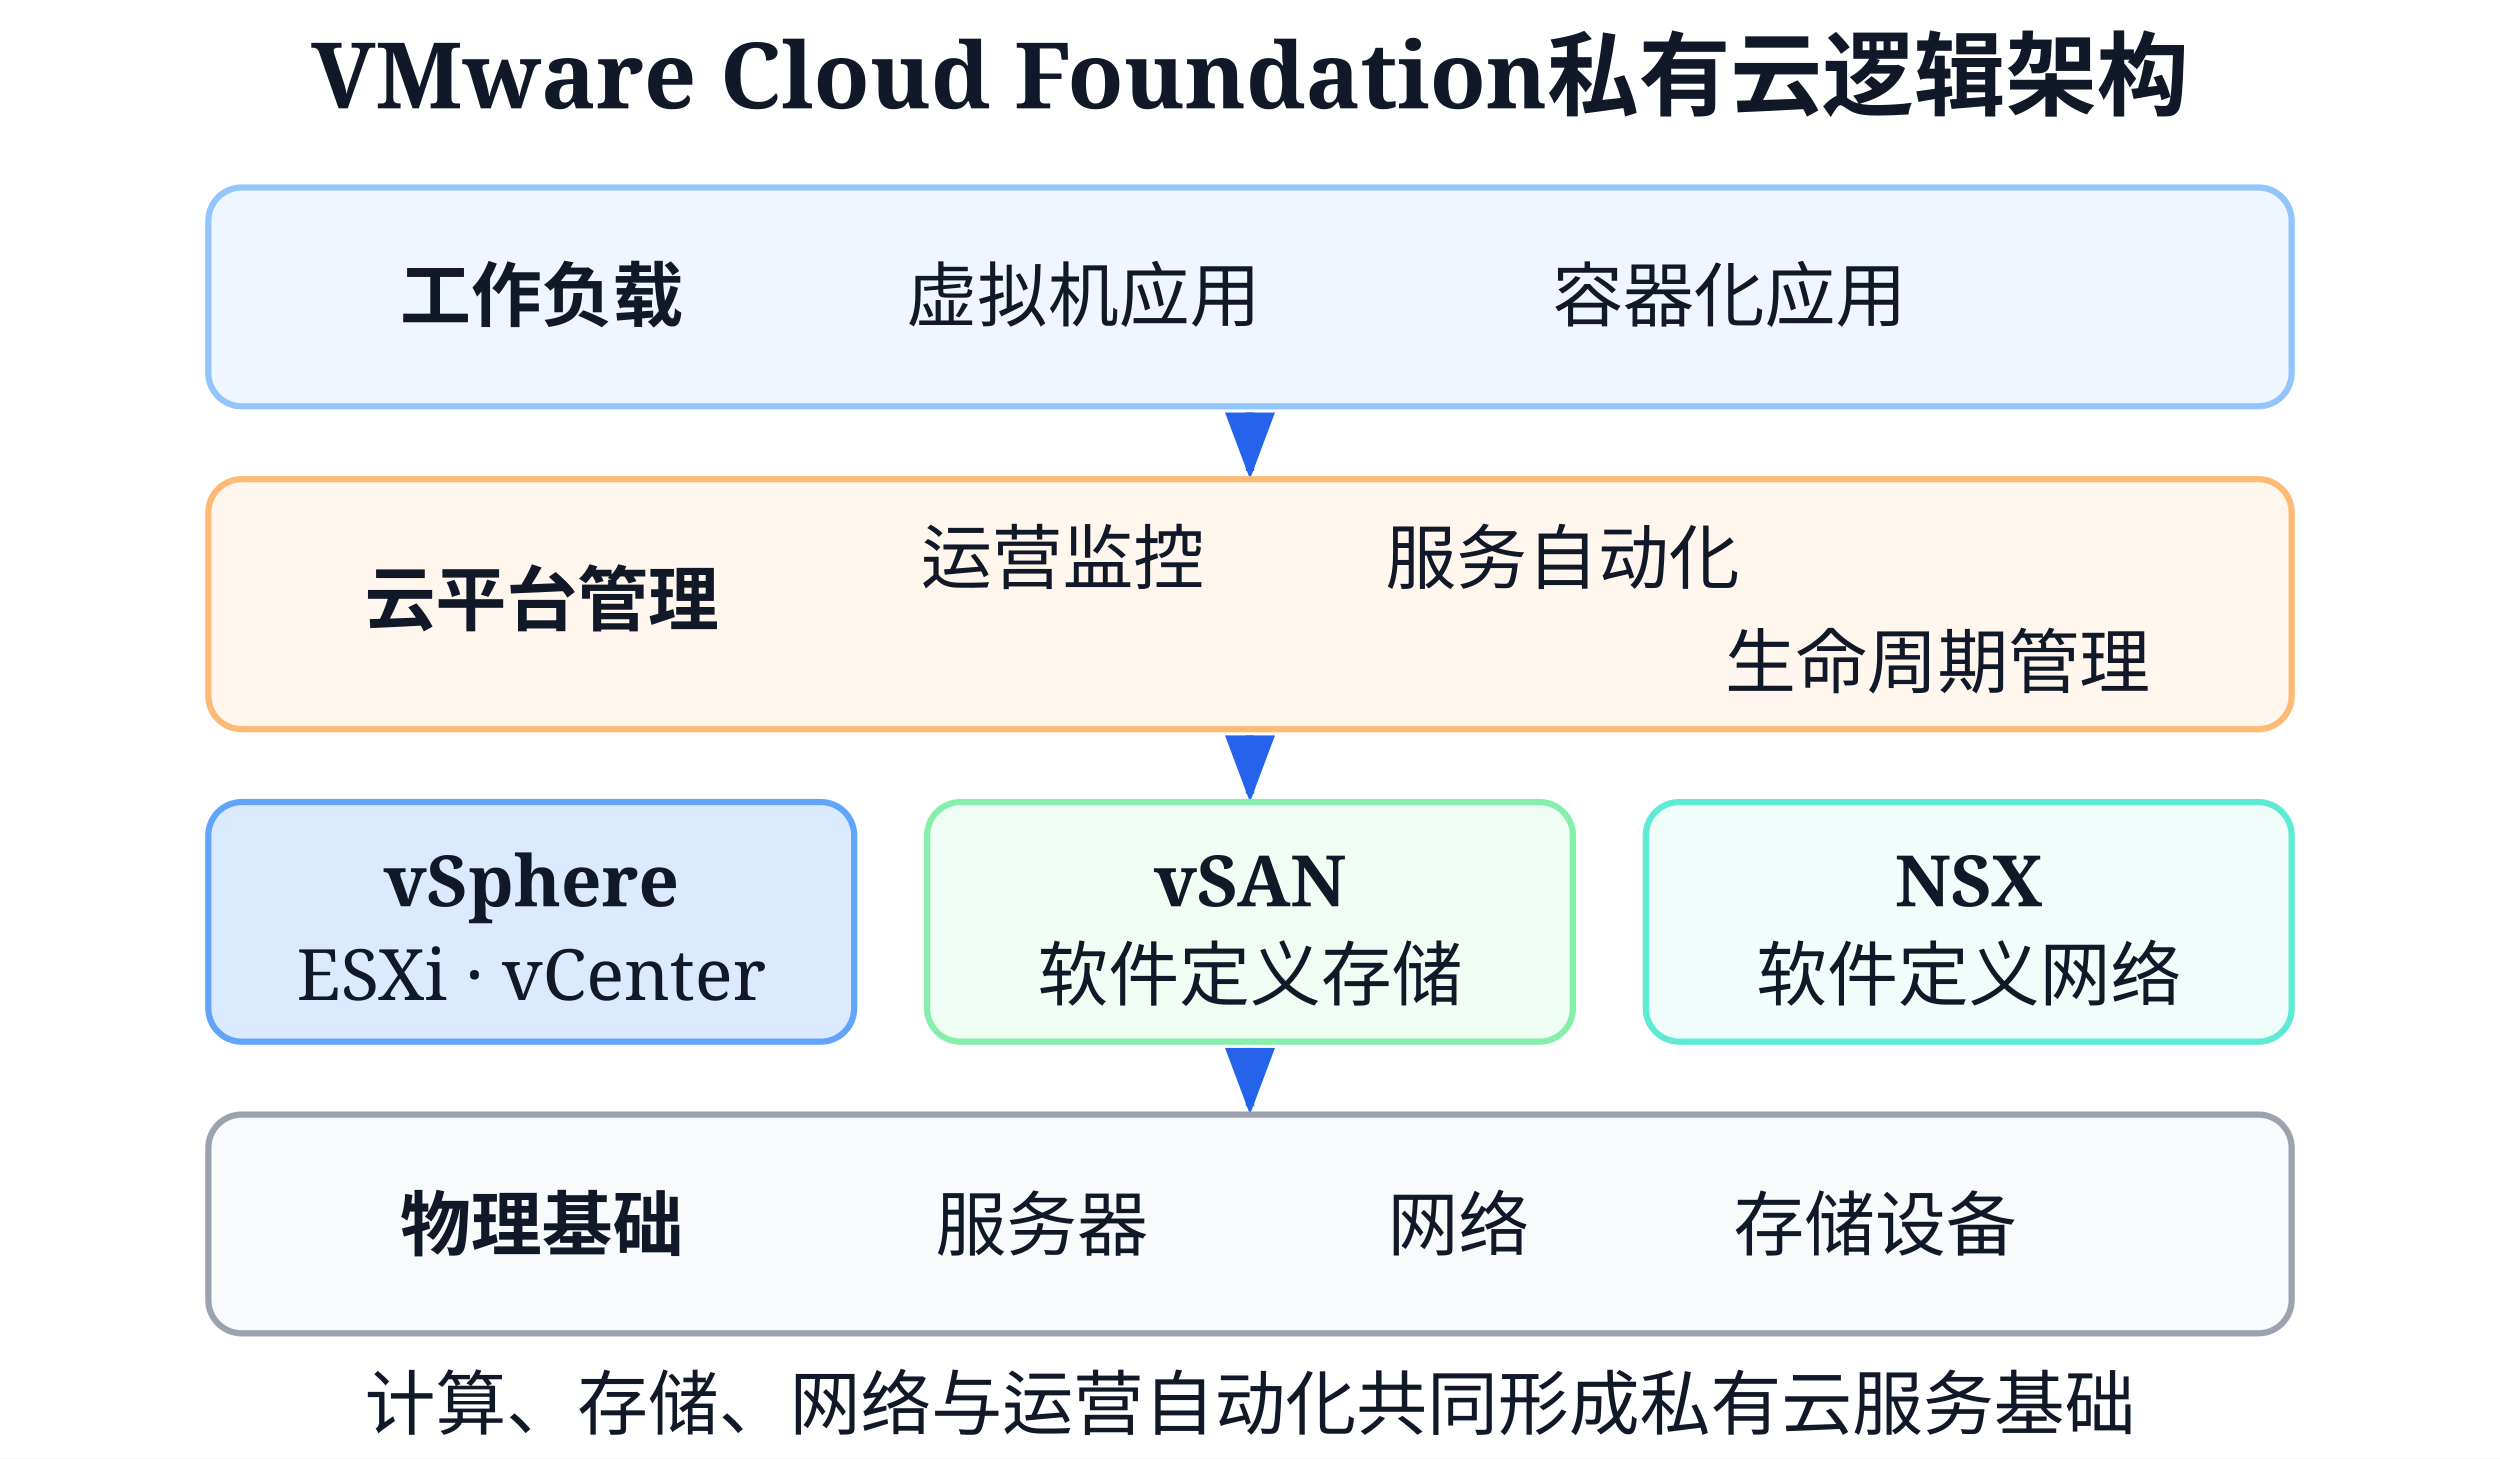
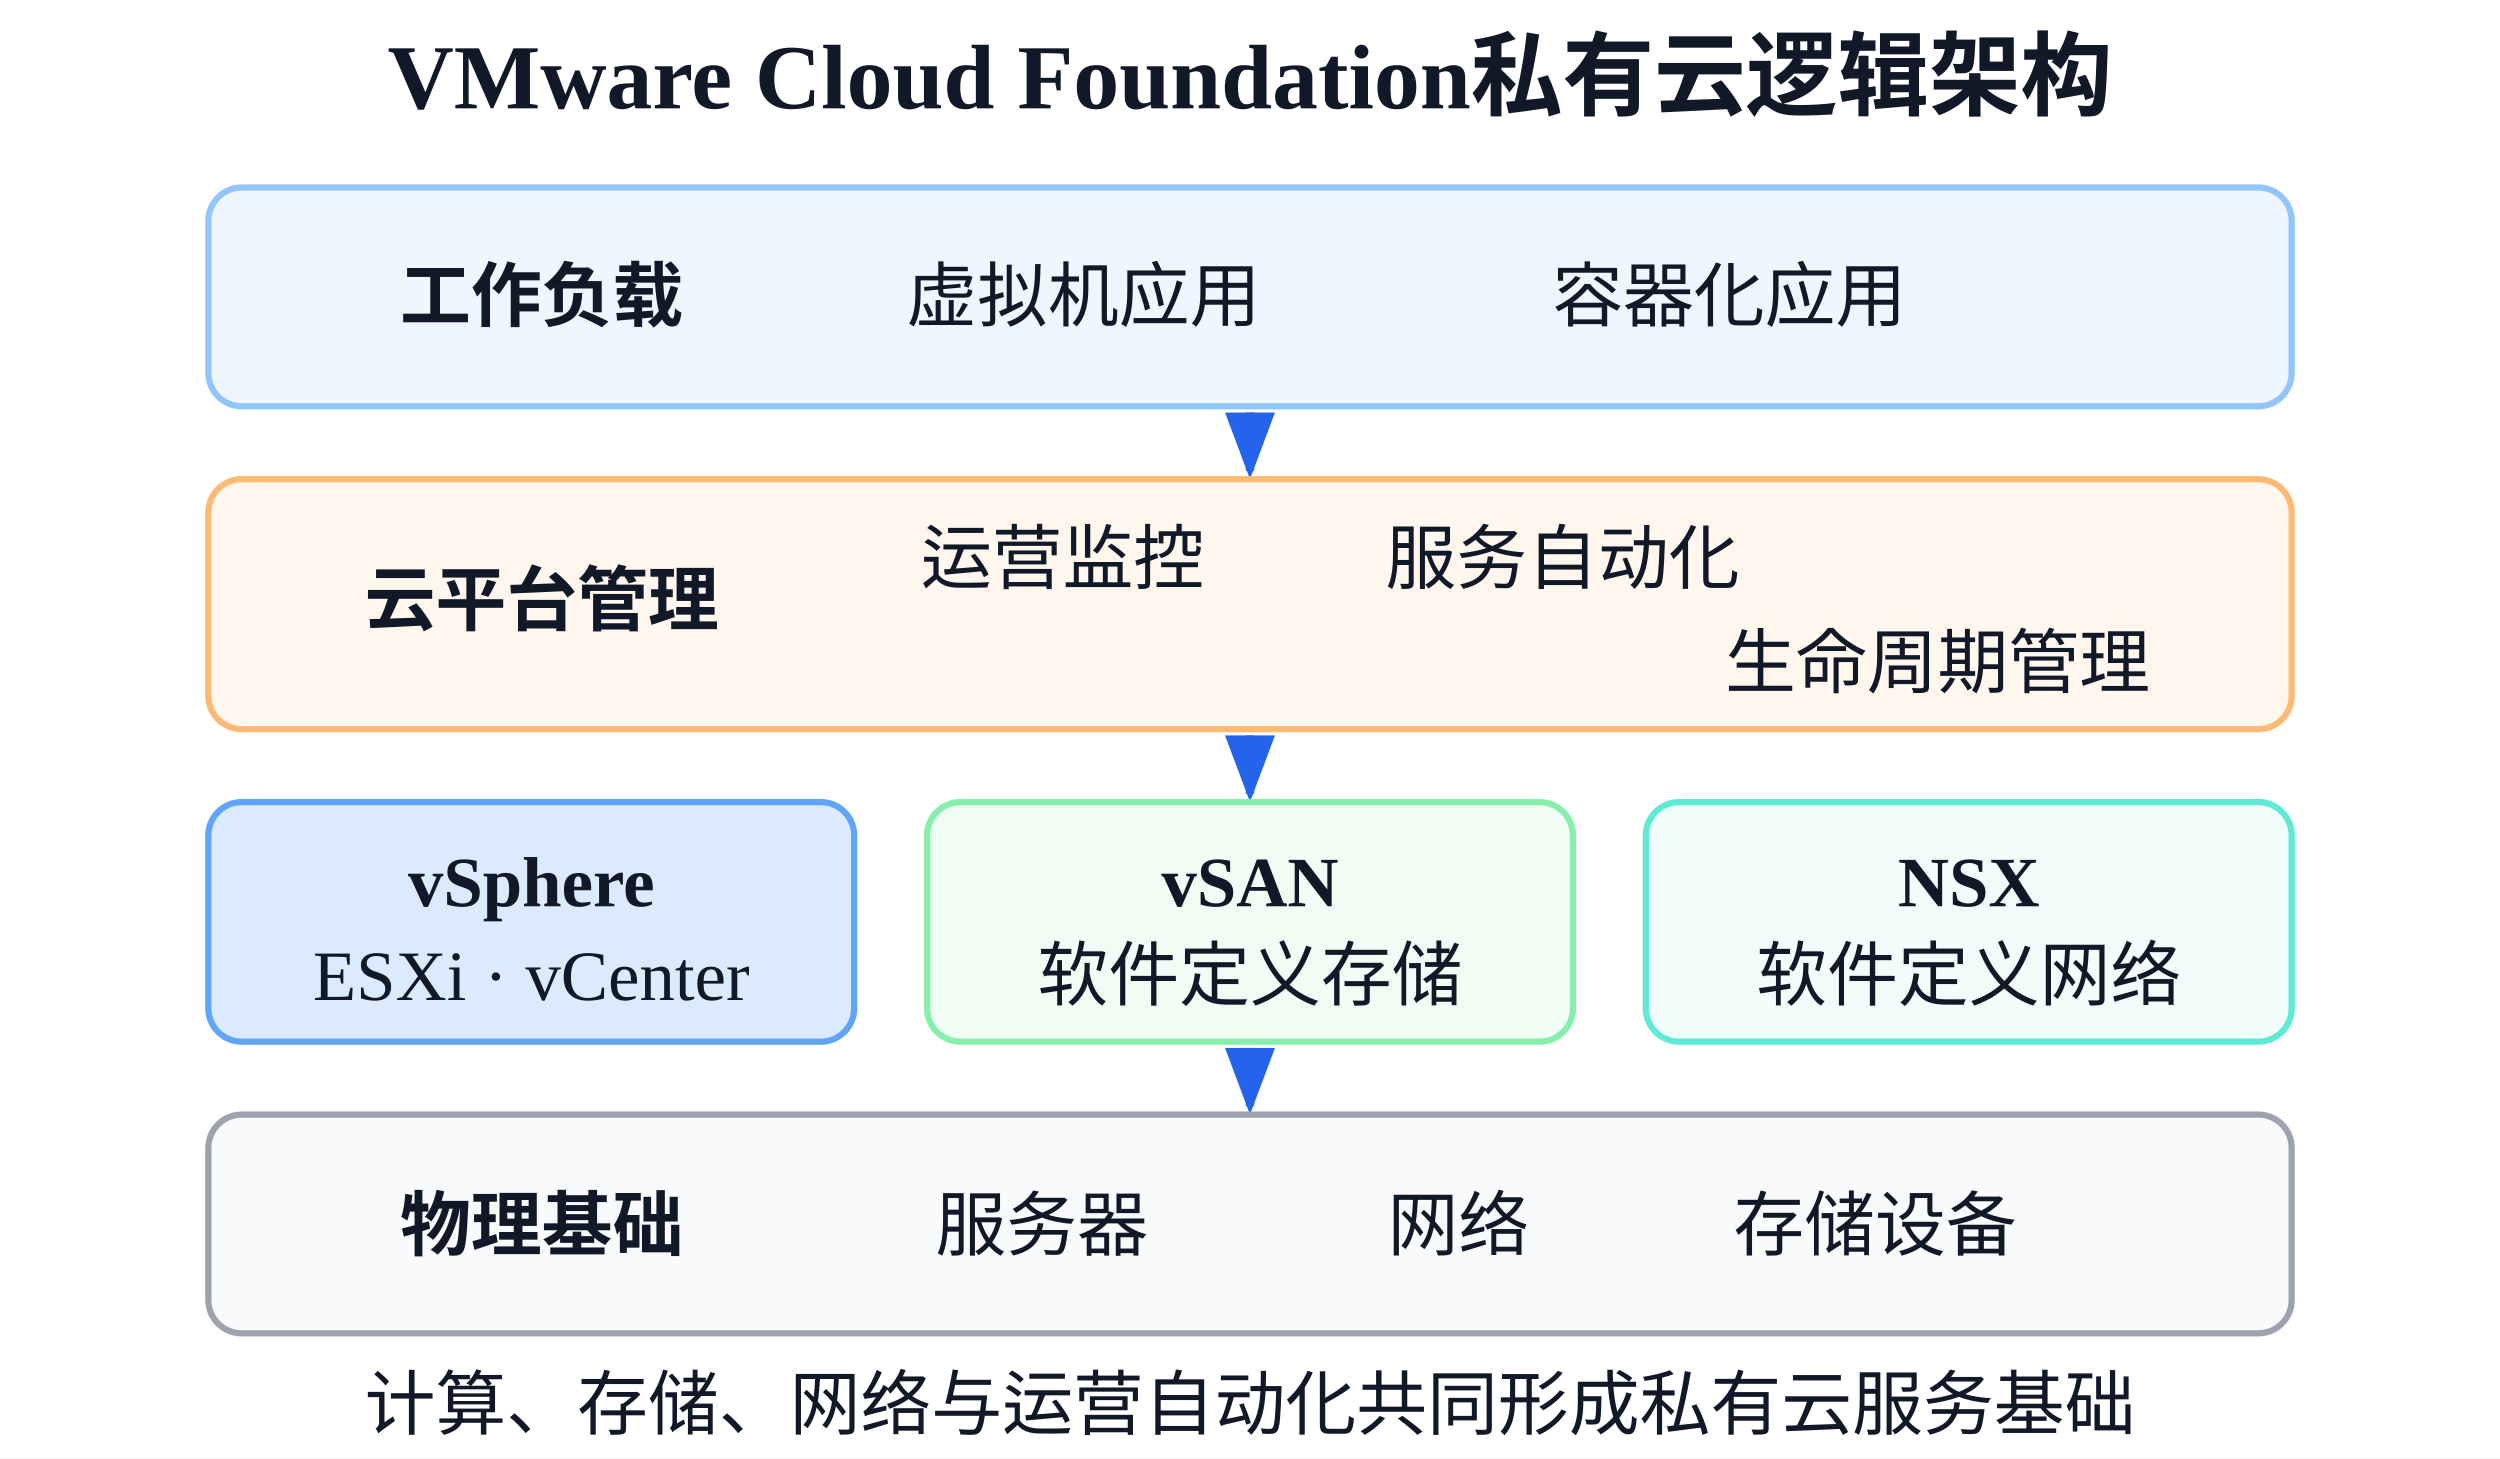
<svg xmlns="http://www.w3.org/2000/svg" viewBox="0 0 1200 700" width="1200" height="700">
-   <style>text { font-family: SimSun, '宋体', serif; fill: #111827; }</style>
+   <style>text { font-family: 'Times New Roman', SimSun, '宋体', serif; fill: #111827; }</style>
  <defs>
    <marker id="a" markerWidth="8" markerHeight="6" refX="7" refY="3" orient="auto">
      <polygon points="0 0,8 3,0 6" fill="#2563eb" />
    </marker>
  </defs>
  <rect width="1200" height="700" fill="#ffffff" />
  <text x="600" y="52" text-anchor="middle" font-size="44" font-weight="700">VMware Cloud Foundation私有云逻辑架构</text>
  <rect x="100" y="90" width="1000" height="105" rx="16" fill="#eff6ff" stroke="#93c5fd" stroke-width="3" />
  <text x="260" y="154" text-anchor="middle" font-size="34" font-weight="700">工作负载</text>
  <text x="520" y="154" text-anchor="middle" font-size="34">虚拟机应用</text>
  <text x="830" y="154" text-anchor="middle" font-size="34">容器化应用</text>
  <path d="M600 198 V226" stroke="#2563eb" stroke-width="4" marker-end="url(#a)" />
  <rect x="100" y="230" width="1000" height="120" rx="16" fill="#fff7ed" stroke="#fdba74" stroke-width="3" />
  <text x="260" y="300" text-anchor="middle" font-size="34" font-weight="700">云平台管理</text>
  <text x="510" y="280" text-anchor="middle" font-size="34">运营监控</text>
  <text x="750" y="280" text-anchor="middle" font-size="34">服务自动化</text>
  <text x="930" y="330" text-anchor="middle" font-size="34">生命周期管理</text>
  <path d="M600 353 V381" stroke="#2563eb" stroke-width="4" marker-end="url(#a)" />
  <g>
    <rect x="100" y="385" width="310" height="115" rx="16" fill="#dbeafe" stroke="#60a5fa" stroke-width="3" />
    <text x="255" y="435" text-anchor="middle" font-size="34" font-weight="700">vSphere</text>
    <text x="255" y="480" text-anchor="middle" font-size="34">ESXi · vCenter</text>
    <rect x="445" y="385" width="310" height="115" rx="16" fill="#f0fdf4" stroke="#86efac" stroke-width="3" />
    <text x="600" y="435" text-anchor="middle" font-size="34" font-weight="700">vSAN</text>
    <text x="600" y="480" text-anchor="middle" font-size="34">软件定义存储</text>
    <rect x="790" y="385" width="310" height="115" rx="16" fill="#f0fdfa" stroke="#5eead4" stroke-width="3" />
    <text x="945" y="435" text-anchor="middle" font-size="34" font-weight="700">NSX</text>
    <text x="945" y="480" text-anchor="middle" font-size="34">软件定义网络</text>
  </g>
  <path d="M600 503 V531" stroke="#2563eb" stroke-width="4" marker-end="url(#a)" />
  <rect x="100" y="535" width="1000" height="105" rx="16" fill="#f9fafb" stroke="#9ca3af" stroke-width="3" />
  <text x="260" y="600" text-anchor="middle" font-size="34" font-weight="700">物理基础</text>
  <text x="500" y="600" text-anchor="middle" font-size="34">服务器</text>
  <text x="700" y="600" text-anchor="middle" font-size="34">网络</text>
  <text x="900" y="600" text-anchor="middle" font-size="34">存储设备</text>
  <text x="600" y="686" text-anchor="middle" font-size="34" fill="#6b7280">计算、存储、网络与运营自动化共同形成私有云服务基础</text>
</svg>
